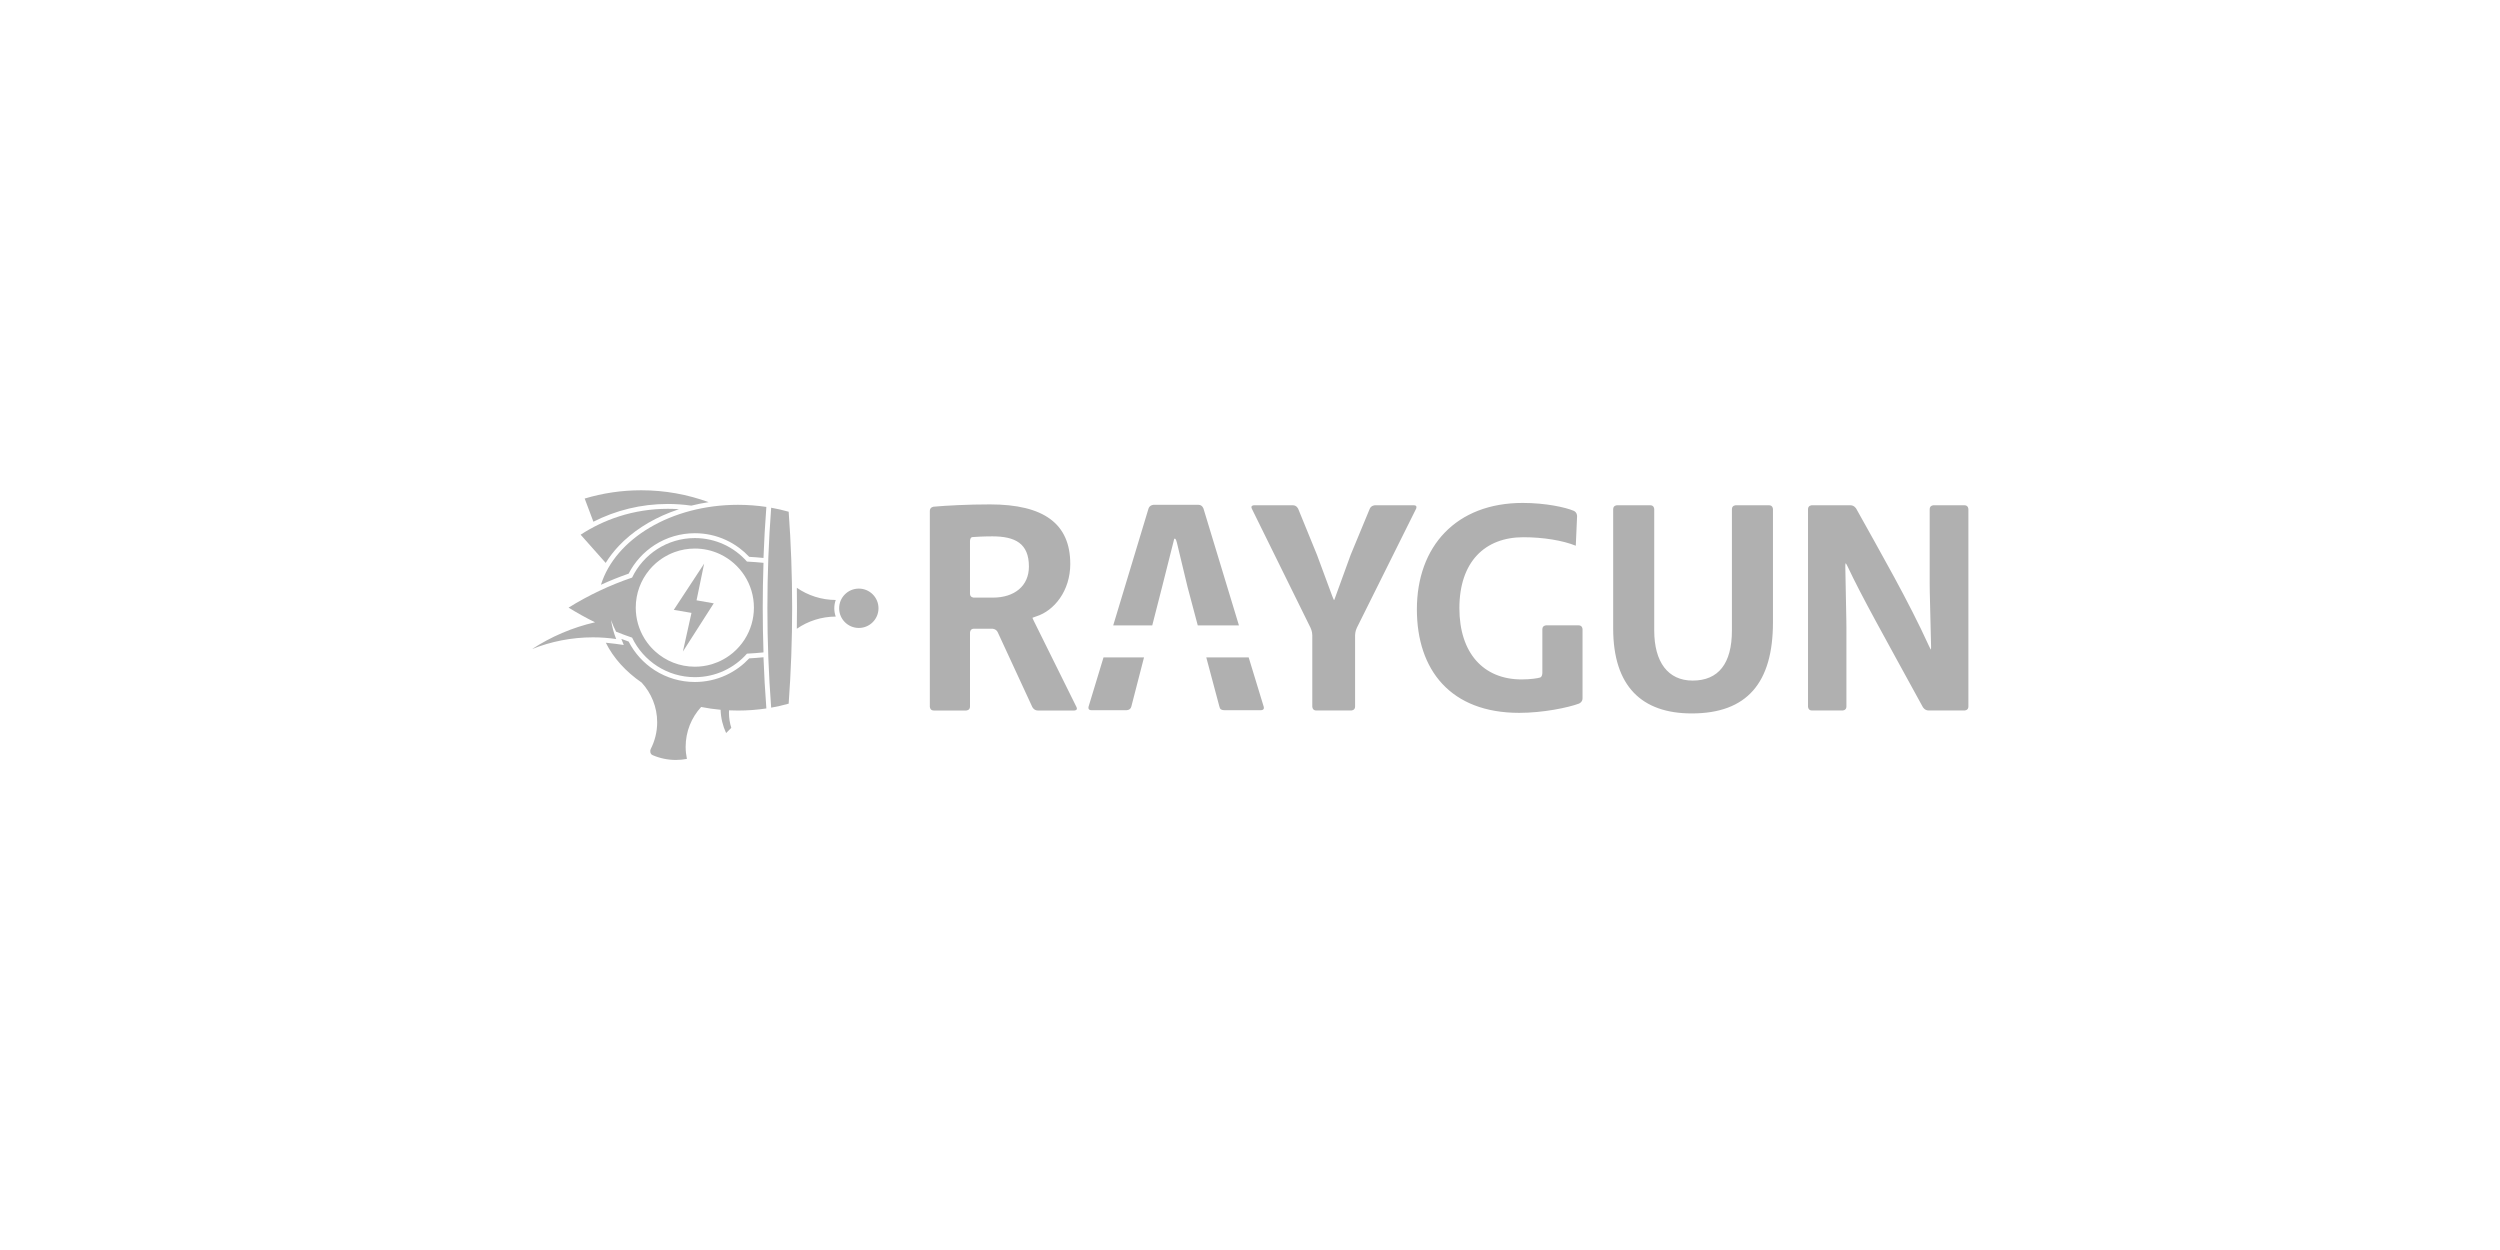
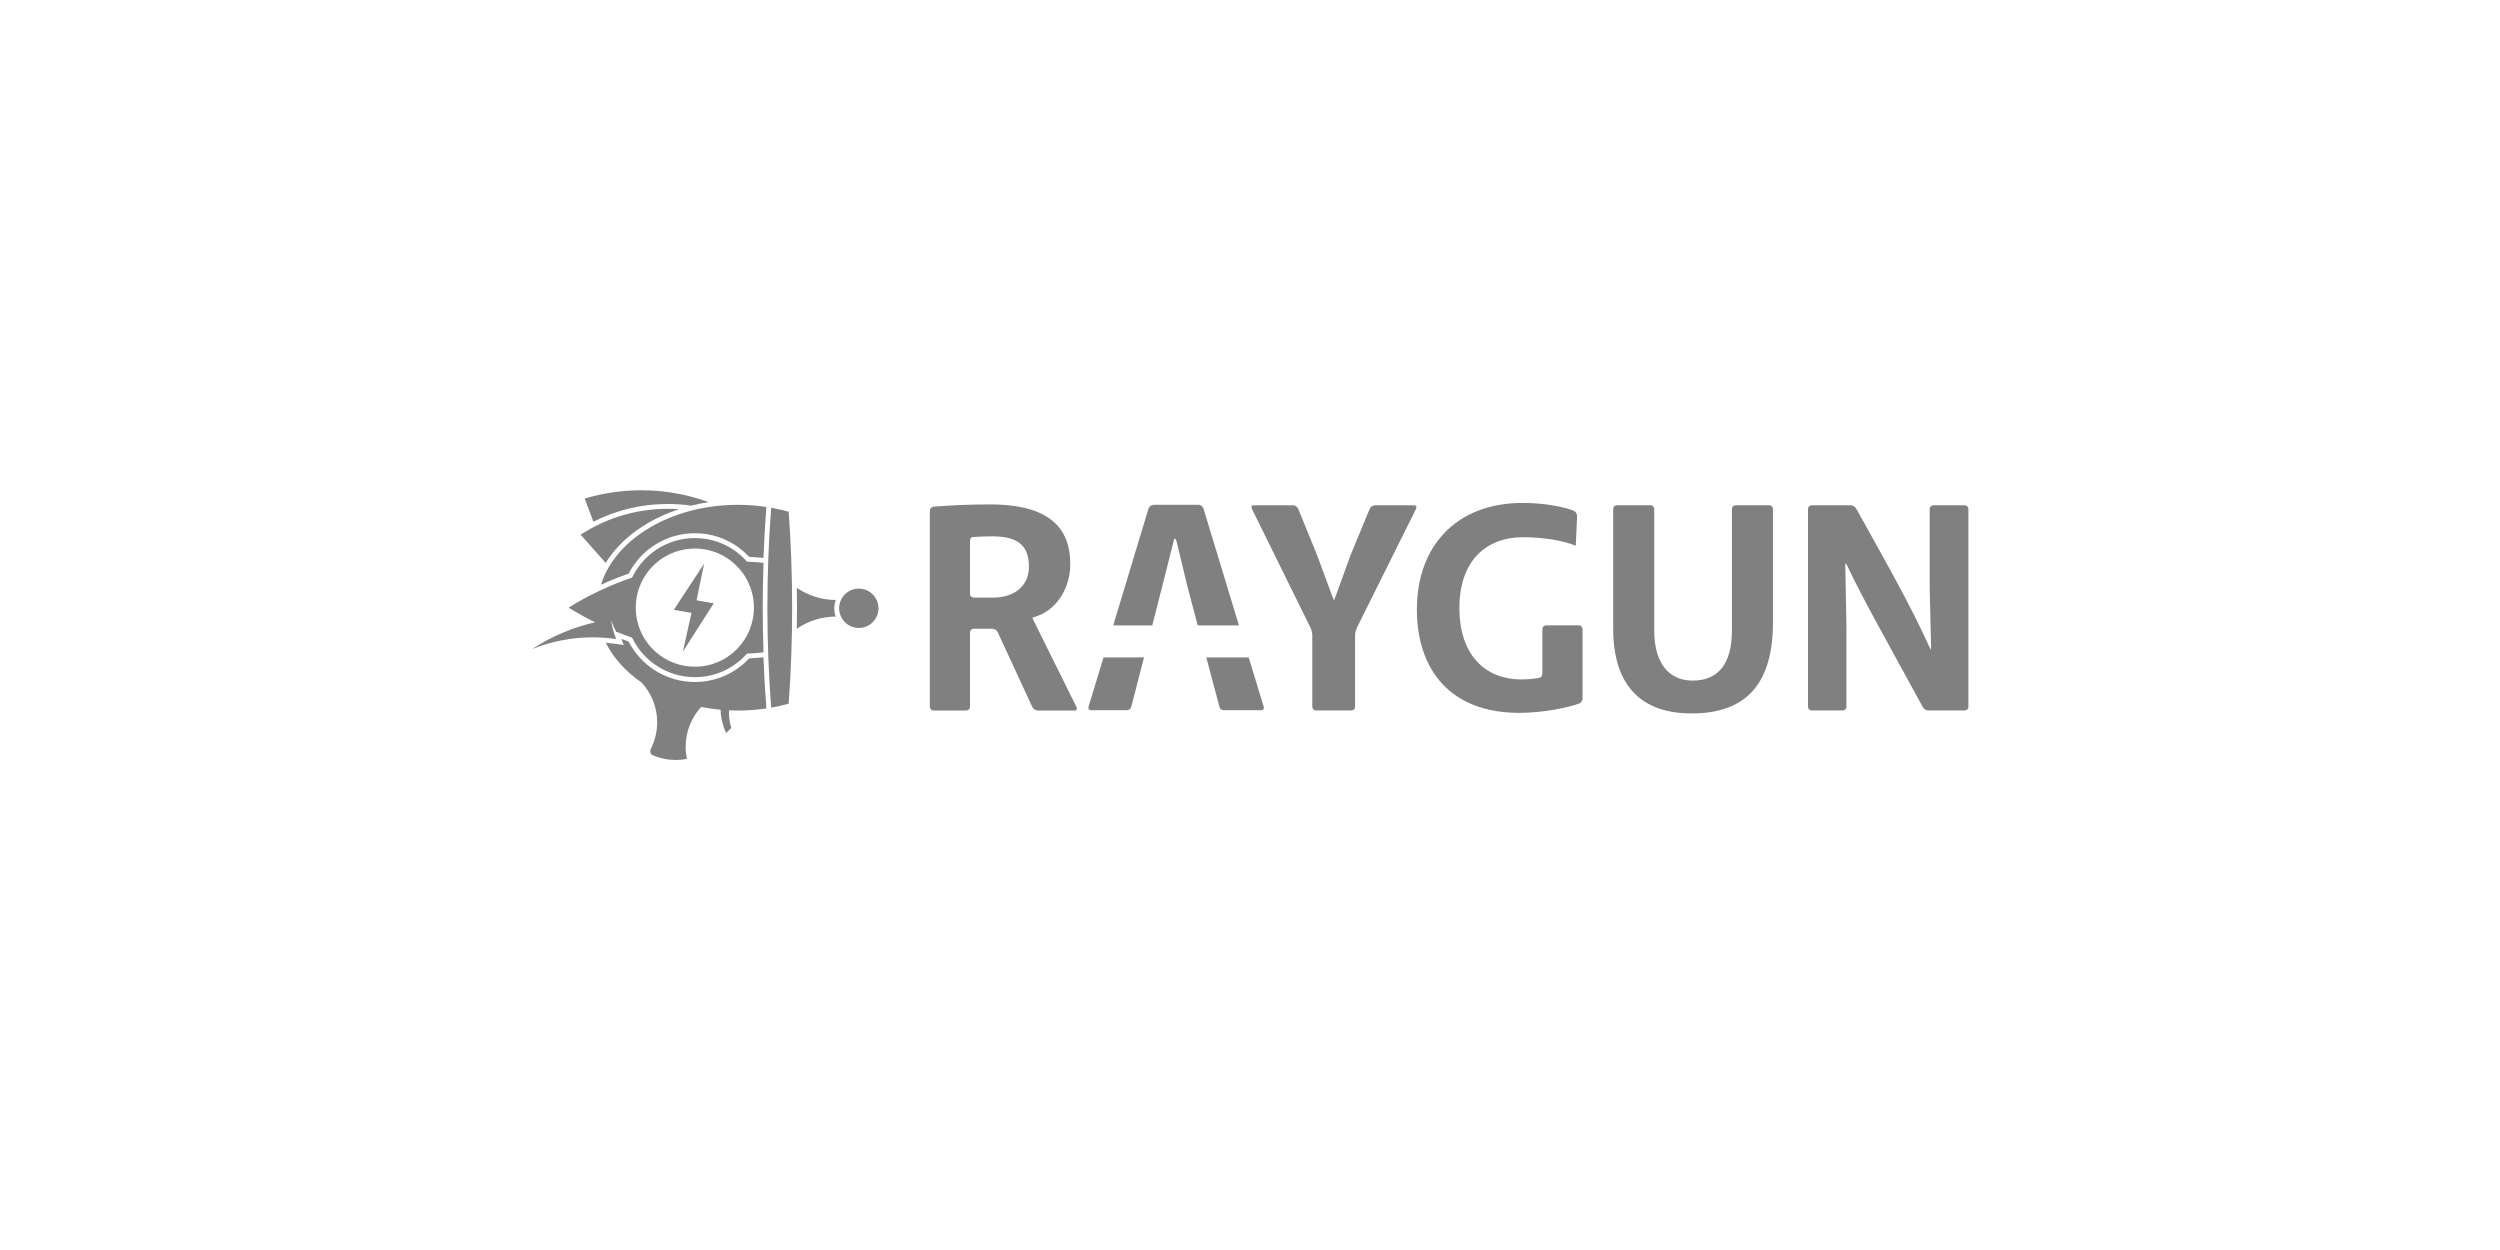
<svg xmlns="http://www.w3.org/2000/svg" viewBox="0 0 400 200">
-   <g fill="#b0b0b0" fill-rule="evenodd">
+   <g fill="#808080" fill-rule="evenodd">
    <path d="M122.16 90.052c-.875-.089-1.757-.156-2.645-.199-2.039-2.307-5.019-3.762-8.34-3.762-4.425 0-8.247 2.583-10.039 6.324-3.59 1.219-6.997 2.838-10.166 4.803 1.369.849 2.782 1.633 4.235 2.348-3.642.834-7.042 2.303-10.078 4.285 3.018-1.207 6.309-1.878 9.758-1.878 1.258 0 2.491.099 3.702.271-.385-.964-.663-1.983-.818-3.041.222.646.492 1.27.806 1.869.843.339 1.697.656 2.561.95 1.793 3.741 5.614 6.324 10.039 6.324 3.32 0 6.302-1.455 8.34-3.762.888-.043 1.769-.11 2.644-.199-.08-2.388-.121-4.778-.121-7.156 0-2.384.041-4.78.122-7.174m-2.975 12.185c-.031.051-.063.1-.096.15-.482.737-1.064 1.403-1.728 1.977-.057.049-.115.098-.173.147-.584.481-1.226.895-1.915 1.226-.138.066-.277.13-.419.189-.283.12-.573.226-.869.318-.074.023-.148.045-.223.067-.822.234-1.691.359-2.588.359-2.447 0-4.678-.93-6.356-2.456-.112-.102-.221-.206-.328-.313-.107-.107-.211-.216-.313-.328-.102-.112-.201-.226-.298-.343-.221-.269-.428-.55-.62-.843-.058-.089-.115-.178-.17-.269-.869-1.429-1.369-3.107-1.369-4.902 0-2.284.811-4.379 2.159-6.013.048-.058.097-.116.147-.173.248-.286.512-.557.792-.811.081-.074.165-.146.249-.217.147-.124.297-.245.451-.36.121-.091.245-.178.371-.263.087-.058.175-.115.263-.17.078-.049.157-.097.237-.144.202-.119.408-.23.619-.334.122-.059.244-.117.368-.171.153-.067.308-.131.466-.19.046-.017.092-.034.139-.051.998-.358 2.073-.554 3.193-.554 1.386 0 2.704.298 3.89.835.07.032.139.064.208.097 3.168 1.526 5.354 4.768 5.354 8.52 0 1.845-.529 3.566-1.443 5.021" />
    <path d="M114.198 96.534l-2.751-.482 1.213-5.865-4.854 7.392 2.832.482-1.375 6.186 4.936-7.713M122.782 97.226c0 5.383.204 10.719.605 16.0.959-.17 1.893-.385 2.8-.641.369-5.071.557-10.193.557-15.358 0-5.163-.187-10.282-.556-15.35-.906-.257-1.842-.472-2.801-.642-.4 5.279-.604 10.612-.604 15.993M98.998 87.357c1.058-1.121 2.297-2.149 3.683-3.055 1.384-.905 2.913-1.687 4.543-2.323.463-.181.934-.35 1.412-.507-.596-.041-1.193-.062-1.791-.062-2.673 0-5.305.411-7.824 1.221-2.162.696-4.217 1.677-6.12 2.921l4.009 4.513c.583-.946 1.282-1.853 2.088-2.707" />
    <path d="M106.845 80.634c1.277 0 2.532.092 3.761.268.909-.228 1.835-.414 2.774-.556-3.361-1.232-6.991-1.902-10.778-1.902-3.148 0-6.187.461-9.053 1.325l1.395 3.706c3.574-1.817 7.618-2.841 11.902-2.841M140.559 97.324c0-1.739-1.41-3.148-3.148-3.148-1.739 0-3.149 1.409-3.149 3.148 0 1.739 1.41 3.148 3.149 3.148 1.739 0 3.148-1.41 3.148-3.148M133.716 98.651c-.15-.42-.229-.867-.229-1.327 0-.459.079-.906.229-1.327-2.311-.011-4.45-.73-6.222-1.949.016 1.061.024 2.121.024 3.178 0 1.123-.009 2.248-.027 3.374 1.772-1.219 3.914-1.938 6.225-1.949M104.749 87.197c1.916-1.231 4.138-1.882 6.426-1.882 1.736 0 3.41.366 4.975 1.087.751.346 1.468.772 2.132 1.268.571.426 1.105.904 1.592 1.425.761.042 1.525.101 2.282.177.101-2.709.254-5.415.457-8.097l.005-.067c-1.467-.22-2.986-.337-4.542-.337-10.695 0-19.645 5.466-21.923 12.79 1.449-.662 2.927-1.256 4.429-1.777.959-1.867 2.394-3.448 4.166-4.587M122.619 113.351l-.005-.067c-.204-2.69-.357-5.404-.458-8.122-.757.076-1.52.135-2.282.177-.487.521-1.021.999-1.592 1.425-.664.495-1.382.922-2.132 1.268-1.565.722-3.239 1.087-4.975 1.087-2.287 0-4.509-.651-6.426-1.882-1.772-1.139-3.207-2.72-4.166-4.587-.39-.135-.78-.276-1.166-.421l.387.969-1.325-.187c-.528-.075-1.042-.133-1.548-.176 1.212 2.451 3.197 4.63 5.739 6.381l-.005-.004c1.537 1.676 2.484 3.898 2.484 6.352 0 1.55-.38 3.008-1.043 4.297-.124.248-.104.775.296.955 1.149.498 2.415.777 3.747.777.601 0 1.188-.062 1.758-.17l-.003-.014c-.129-.621-.2-1.263-.2-1.921 0-2.457.94-4.691 2.478-6.371l-.011-.002c1.028.205 2.086.356 3.168.453l-.041-.004c.035 1.328.352 2.584.88 3.722l.831-.831c-.241-.754-.374-1.556-.374-2.389 0-.138.004-.275.011-.411l-.042-.002c.487.023.978.035 1.473.035 1.556 0 3.075-.116 4.542-.337M164.627 90.647c0 3.096-2.299 4.972-5.77 4.972h-3.033s-.626 0-.626-.626v-8.411s0-.626.398-.649c.399-.024 1.572-.117 3.167-.117 3.659 0 5.864 1.126 5.864 4.832m6.615-.422c0-6.427-4.223-9.522-12.853-9.522-3.565 0-6.99.187-8.993.366 0 0-.623.056-.623.682v31.303s0 .626.626.626h5.175s.626 0 .626-.626v-11.836s0-.626.626-.626h2.923s.626 0 .889.568l5.526 11.952s.263.568.889.568h5.831s.626 0 .349-.561l-6.763-13.654s-.278-.562-.278-.608c0 0 0 .047 0 0 0 0 0-.047.598-.233 2.874-.893 5.454-4.083 5.454-8.399M314.316 113.679s.626 0 .626-.626V81.468s0-.626-.626-.626h-4.94s-.626 0-.626.626V93.492s0 .626.015 1.251l.204 8.553s.015.626-.031.626c0 0 .046 0 0 0 0 0-.048 0-.307-.57-3.259-7.171-7.716-14.911-11.634-21.963 0 0-.304-.547-.93-.547h-6.16s-.626 0-.626.626v31.585s0 .626.626.626h4.894s.626 0 .626-.626v-12.54s0-.626-.013-1.251l-.163-8.507s-.013-.626.058-.626c0 0-.07 0 0 0 0 0 .072 0 .336.567 2.221 4.734 5.739 10.973 12.006 22.433 0 0 .3.549.926.549h5.738M270.681 114.149c8.865 0 12.993-4.926 12.993-14.589V81.468s0-.626-.625-.626h-5.316s-.626 0-.626.626v19.405c0 5.301-2.158 8.021-6.285 8.021-3.94 0-6.146-2.955-6.146-8.021V81.468s0-.626-.625-.626H258.734s-.626 0-.626.626v19.077c0 9.288 4.599 13.604 12.573 13.604M220.018 80.842s-.626 0-.865.579l-3.044 7.349-2.626 7.224h-.048s-.046 0-.263-.587l-2.457-6.637-3-7.348s-.237-.58-.862-.58h-6.206s-.626 0-.349.561l9.391 19.049s.277.561.277 1.187v11.414s0 .626.626.626h5.596s.626 0 .626-.626v-11.414s0-.626.28-1.186l9.48-19.05s.279-.56-.347-.56h-6.206M247.403 100.053s-.626 0-.626.626v6.98s0 .626-.352.743c-.352.118-1.525.306-2.979.306-6.097 0-9.944-4.223-9.944-11.399 0-7.411 4.081-11.352 10.227-11.352 3.189 0 6.333.516 8.397 1.36l.207-4.722s.028-.626-.549-.87c-1.301-.553-4.49-1.256-8.149-1.256-10.649 0-16.934 6.942-16.934 17.028 0 9.71 5.395 16.56 16.371 16.56 3.846 0 7.834-.845 9.545-1.474 0 0 .588-.216.588-.842v-11.062s0-.626-.626-.626h-5.175M184.359 100.069l1.58-6.176 1.941-7.698h.138s.139.022.285.63l1.701 7.079 1.638 6.165h6.589l-5.669-18.679s-.182-.619-.808-.619h-7.192s-.626.02-.807.62l-5.643 18.678h6.247M199.786 105.18h-6.782l2.079 7.798.103.326s.102.326.728.326h5.832s.626.029.444-.57l-2.404-7.88M176.564 105.18l-2.392 7.88s-.181.57.445.57h5.614s.626.029.781-.577l2.031-7.873h-6.479" />
  </g>
</svg>
